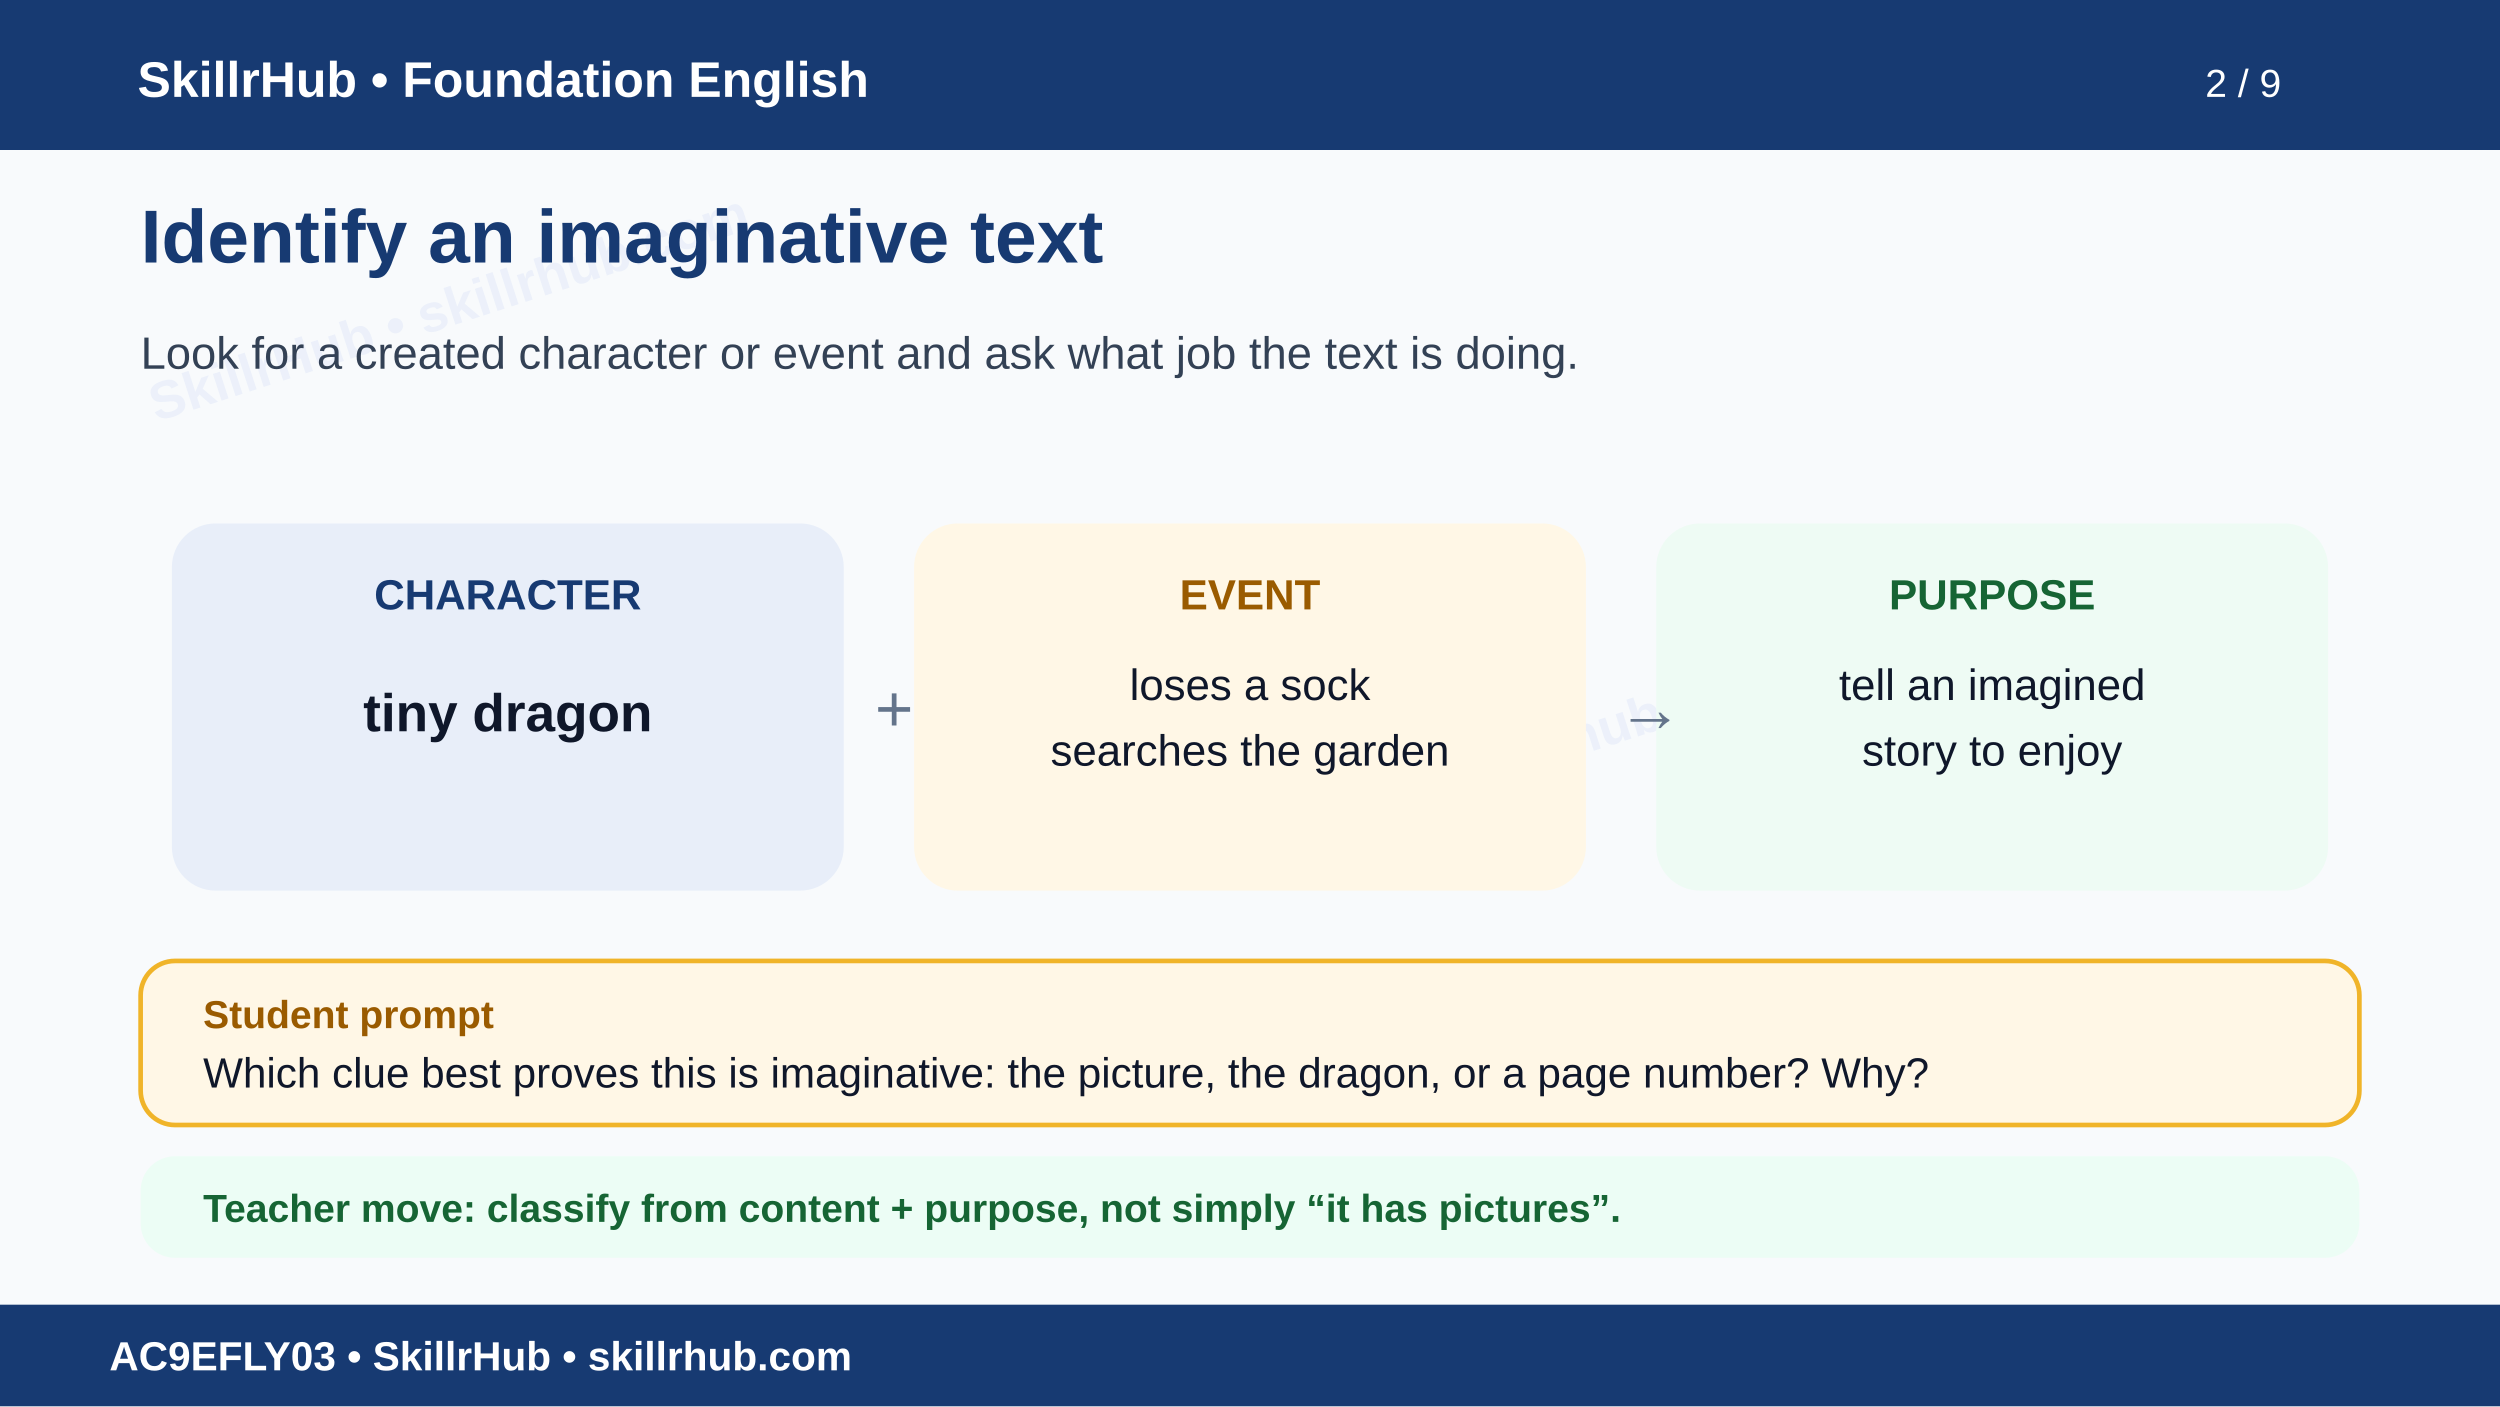
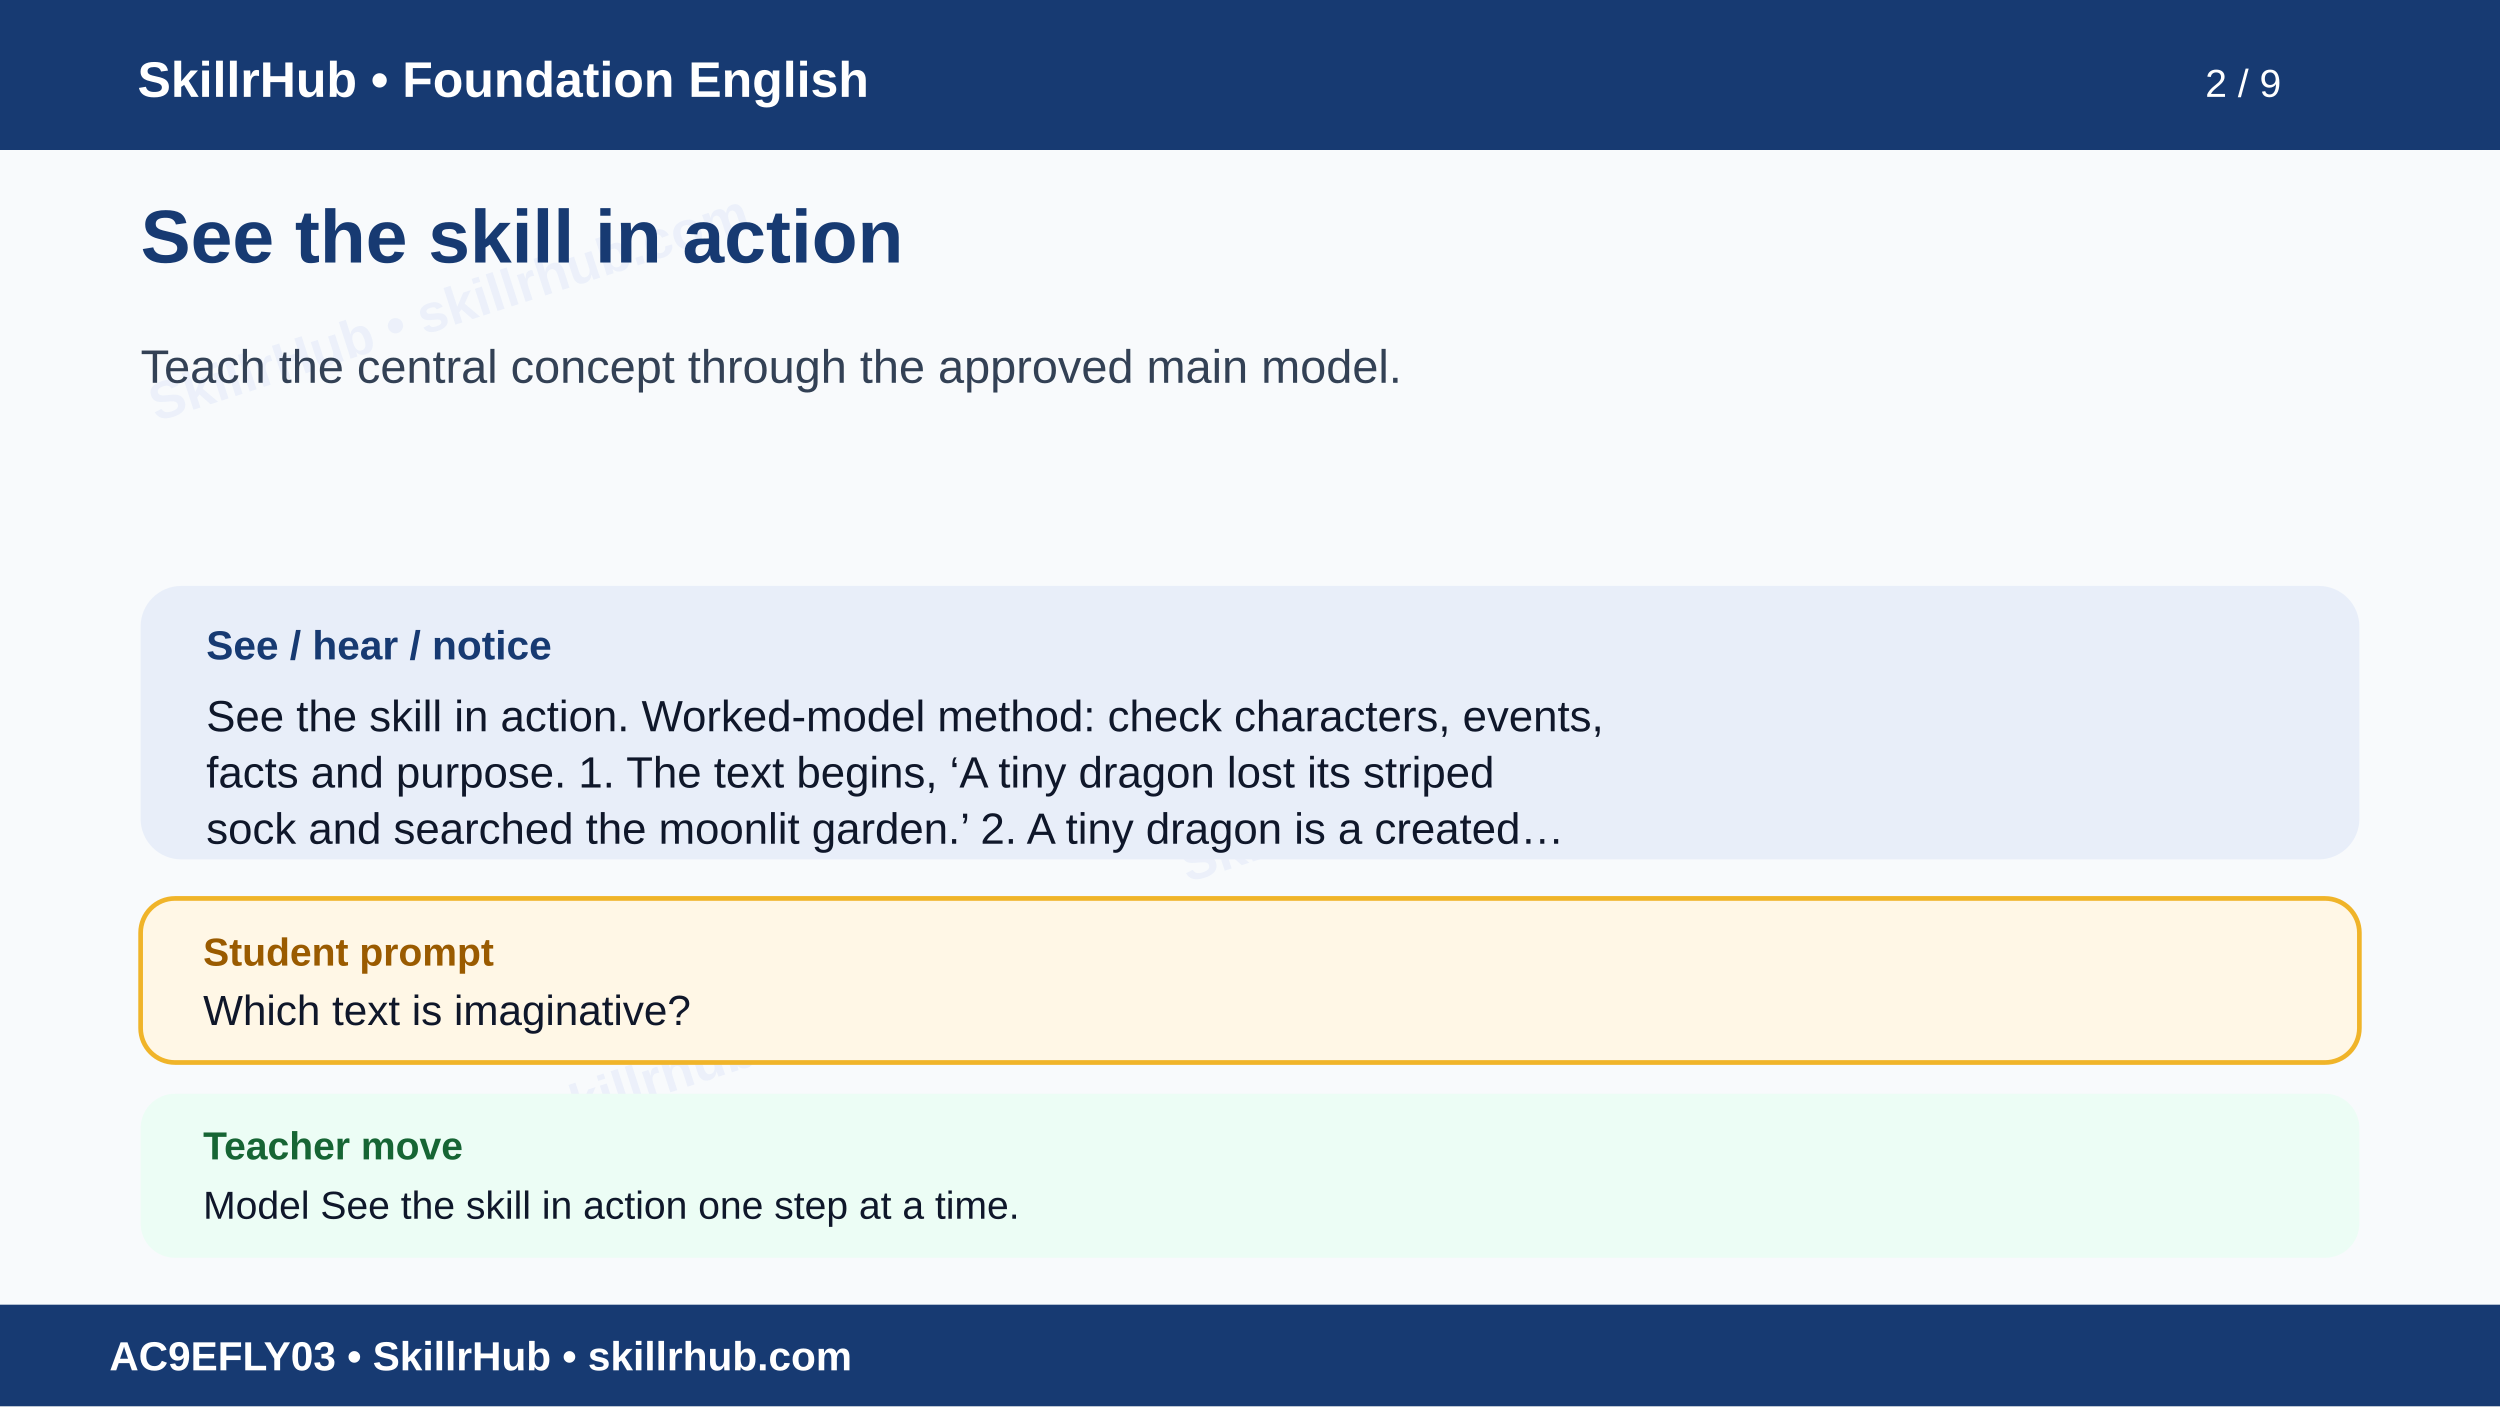
<svg xmlns="http://www.w3.org/2000/svg" width="1600" height="900" viewBox="0 0 1600 900" role="img" aria-labelledby="t d">
  <rect width="1600" height="900" fill="#f8fafc" />
  <g opacity=".055" fill="#1d4ed8" font-family="Arial" font-size="34" font-weight="700">
    <text x="100" y="270" transform="rotate(-18 100 270)">SkillrHub • skillrhub.com</text>
    <text x="760" y="565" transform="rotate(-18 760 565)">SkillrHub • skillrhub.com</text>
+     <text x="180" y="780" transform="rotate(-18 180 780)">SkillrHub • skillrhub.com</text>
  </g>
  <rect width="1600" height="96" fill="#173a72" />
  <text x="88" y="62" fill="#fff" font-family="Arial" font-size="32" font-weight="700">SkillrHub • Foundation English</text>
  <text x="1460" y="62" text-anchor="end" fill="#fff" font-family="Arial" font-size="25">2 / 9</text>
-   <text x="90" y="168" fill="#173a72" font-family="Arial" font-size="48" font-weight="700">Identify an imaginative text</text>
-   <text x="90" y="236" fill="#334155" font-family="Arial" font-size="29">Look for a created character or event and ask what job the text is doing.</text>
-   <g font-family="Arial">
-     <rect x="110" y="335" width="430" height="235" rx="28" fill="#e8eef9" />
-     <text x="325" y="390" text-anchor="middle" fill="#173a72" font-size="27" font-weight="700">CHARACTER</text>
-     <text x="325" y="468" text-anchor="middle" fill="#0f172a" font-size="34" font-weight="700">tiny dragon</text>
-     <rect x="585" y="335" width="430" height="235" rx="28" fill="#fff7e6" />
-     <text x="800" y="390" text-anchor="middle" fill="#9a5b00" font-size="27" font-weight="700">EVENT</text>
-     <text x="800" y="448" text-anchor="middle" fill="#0f172a" font-size="28">loses a sock</text>
-     <text x="800" y="490" text-anchor="middle" fill="#0f172a" font-size="28">searches the garden</text>
-     <rect x="1060" y="335" width="430" height="235" rx="28" fill="#eefbf4" />
-     <text x="1275" y="390" text-anchor="middle" fill="#166534" font-size="27" font-weight="700">PURPOSE</text>
-     <text x="1275" y="448" text-anchor="middle" fill="#0f172a" font-size="28">tell an imagined</text>
-     <text x="1275" y="490" text-anchor="middle" fill="#0f172a" font-size="28">story to enjoy</text>
-     <text x="560" y="468" fill="#64748b" font-size="42">+</text>
-     <text x="1035" y="468" fill="#64748b" font-size="42">→</text>
-   </g>
-   <rect x="90" y="615" width="1420" height="105" rx="22" fill="#fff7e6" stroke="#f0b429" stroke-width="3" />
-   <text x="130" y="658" fill="#9a5b00" font-family="Arial" font-size="25" font-weight="700">Student prompt</text>
-   <text x="130" y="696" fill="#0f172a" font-family="Arial" font-size="27">Which clue best proves this is imaginative: the picture, the dragon, or a page number? Why?</text>
-   <rect x="90" y="740" width="1420" height="65" rx="22" fill="#ecfdf5" />
-   <text x="130" y="782" fill="#166534" font-family="Arial" font-size="25" font-weight="700">Teacher move: classify from content + purpose, not simply “it has pictures”.</text>
+   <text x="90" y="168" fill="#173a72" font-family="Arial,Helvetica,sans-serif" font-size="48" font-weight="700">See the skill in action</text>
+   <text x="90" y="245" fill="#334155" font-family="Arial,Helvetica,sans-serif" font-size="30" font-weight="400">Teach the central concept through the approved main model.</text>
+   <rect x="90" y="375" width="1420" height="175" rx="26" fill="#e8eef9" />
+   <text x="132" y="422" fill="#173a72" font-family="Arial" font-size="26" font-weight="700">See / hear / notice</text>
+   <text x="132" y="468" fill="#0f172a" font-family="Arial,Helvetica,sans-serif" font-size="28" font-weight="400">See the skill in action. Worked-model method: check characters, events,</text>
+   <text x="132" y="504" fill="#0f172a" font-family="Arial,Helvetica,sans-serif" font-size="28" font-weight="400">facts and purpose. 1. The text begins, ‘A tiny dragon lost its striped</text>
+   <text x="132" y="540" fill="#0f172a" font-family="Arial,Helvetica,sans-serif" font-size="28" font-weight="400">sock and searched the moonlit garden.’ 2. A tiny dragon is a created…</text>
+   <rect x="90" y="575" width="1420" height="105" rx="22" fill="#fff7e6" stroke="#f0b429" stroke-width="3" />
+   <text x="130" y="618" fill="#9a5b00" font-family="Arial" font-size="25" font-weight="700">Student prompt</text>
+   <text x="130" y="656" fill="#0f172a" font-family="Arial,Helvetica,sans-serif" font-size="27" font-weight="400">Which text is imaginative?</text>
+   <rect x="90" y="700" width="1420" height="105" rx="22" fill="#ecfdf5" />
+   <text x="130" y="742" fill="#166534" font-family="Arial" font-size="25" font-weight="700">Teacher move</text>
+   <text x="130" y="780" fill="#0f172a" font-family="Arial,Helvetica,sans-serif" font-size="25" font-weight="400">Model See the skill in action one step at a time.</text>
  <rect y="835" width="1600" height="65" fill="#173a72" />
  <text x="70" y="877" fill="#fff" font-family="Arial" font-size="26" font-weight="700">AC9EFLY03 • SkillrHub • skillrhub.com</text>
</svg>
